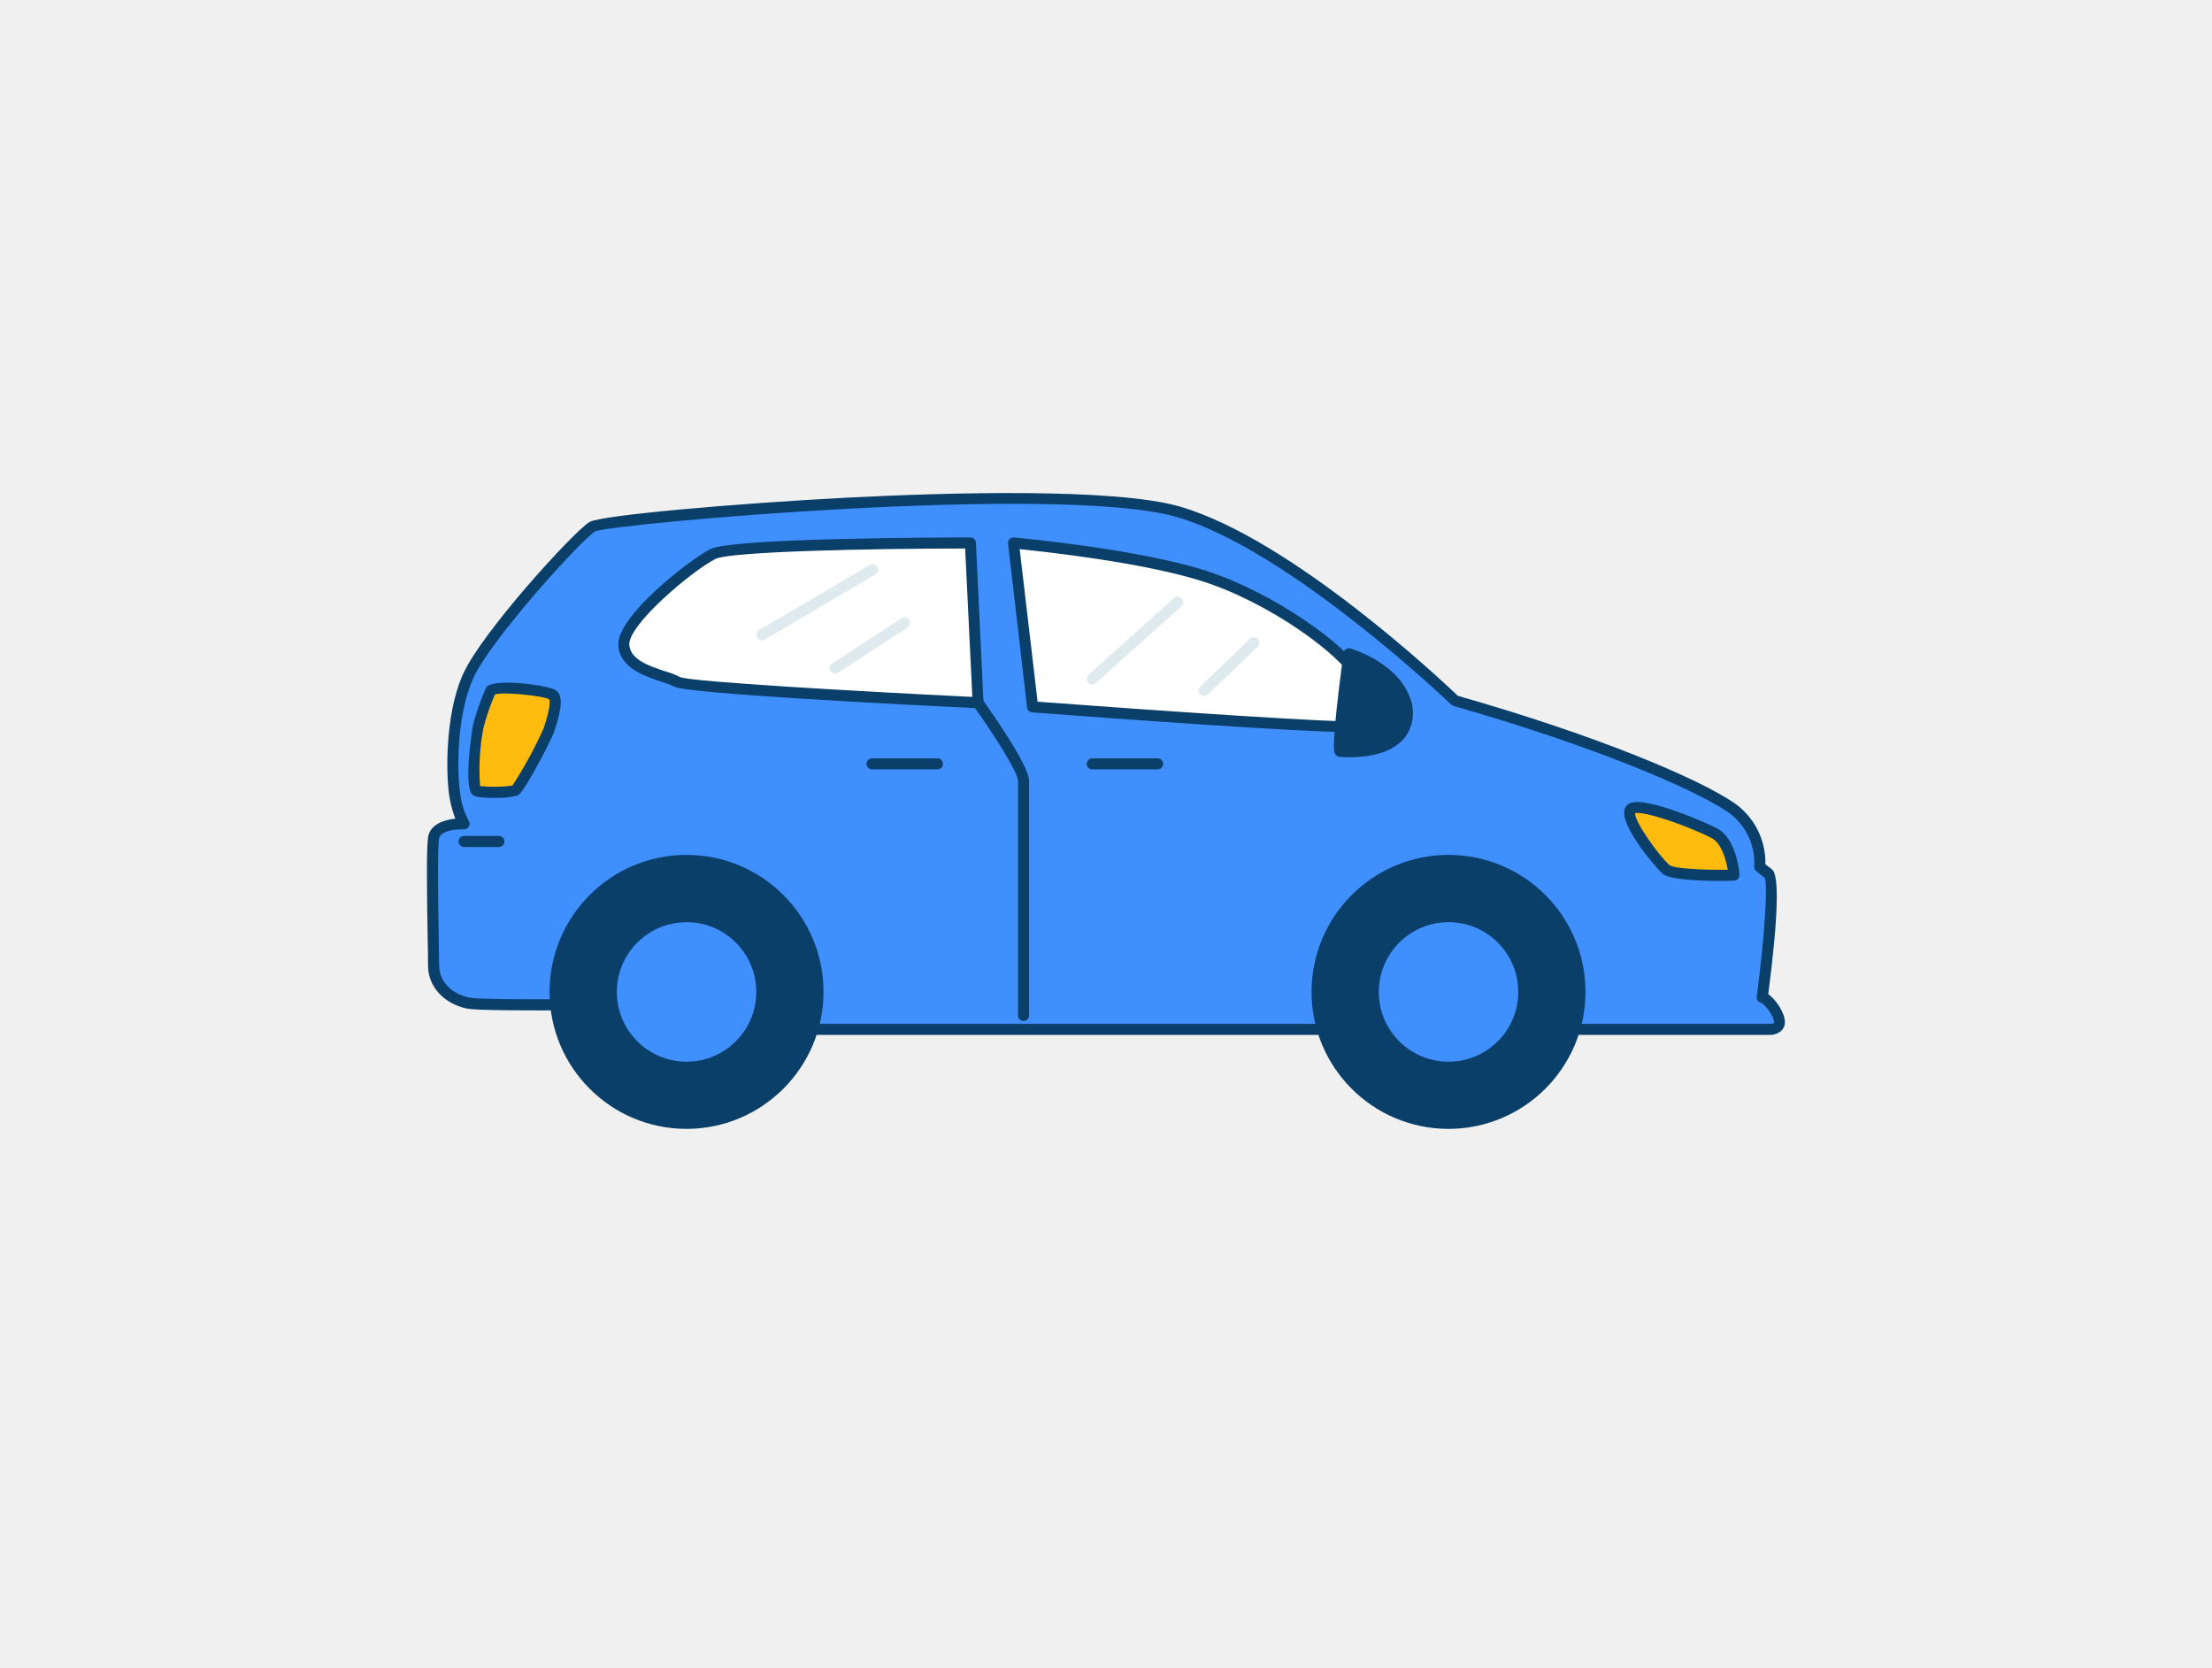
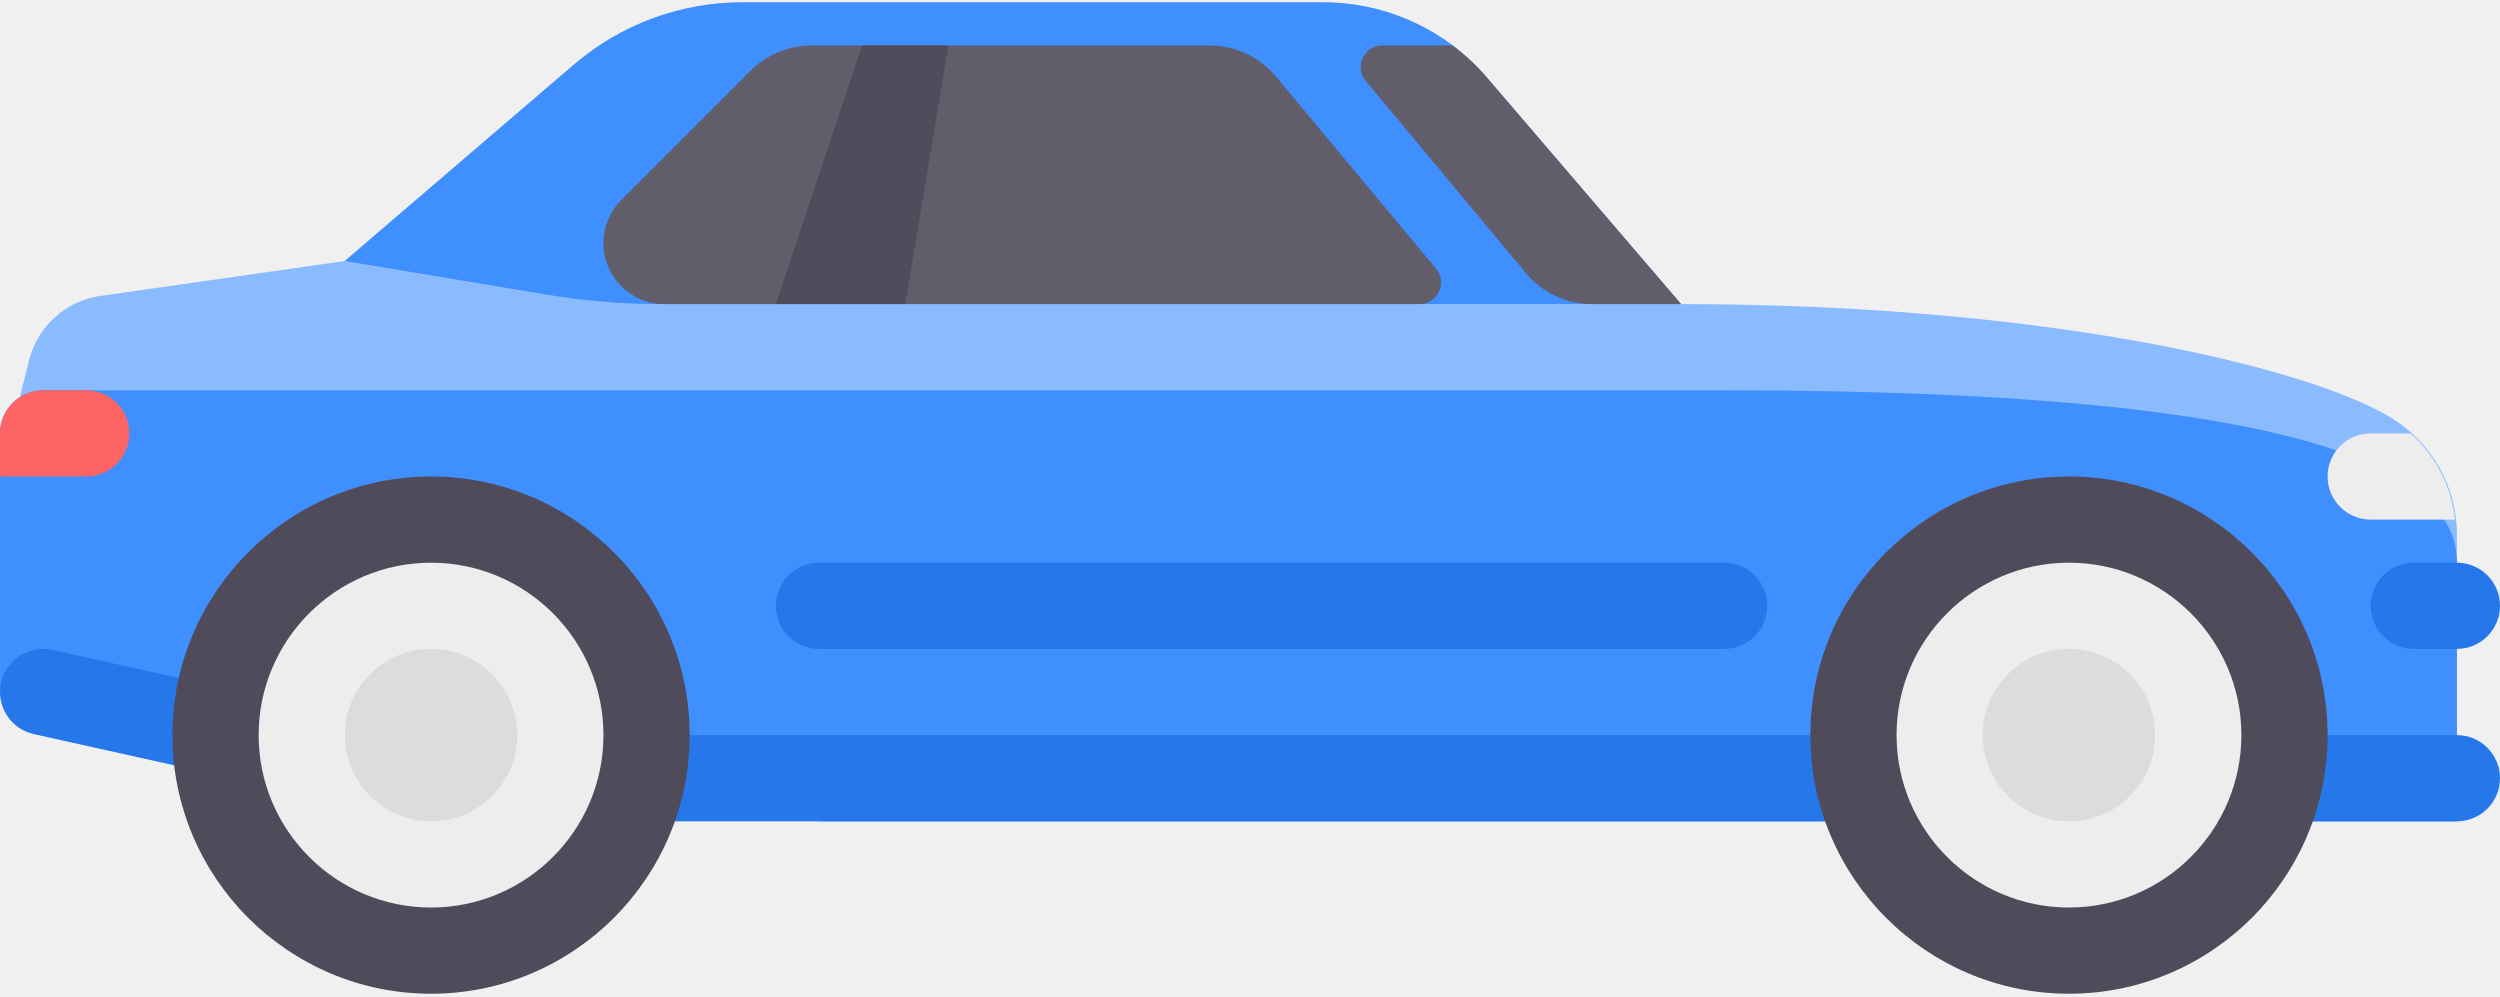
- <svg xmlns="http://www.w3.org/2000/svg" id="_220_car_outline" data-name="#220_car_outline" viewBox="0 0 400 300" width="406" height="306" class="illustration styles_illustrationTablet__1DWOa">
-   <path d="M263.12,126s-29.21-28.13-50-34.16-103.24.92-106,2.68-19.29,19.84-22.5,27.13-3,18.33-2.3,21.84a13.16,13.16,0,0,0,1.61,4.78s-5-.25-5.51,2.51,0,19.59,0,23.1,2.76,6,6.2,6.78,42.93,0,42.93,0,3.21,4.78,4.59,4.78H320.05c4.13,0-.23-5.78-1.38-5.78,0,0,2.76-21.1,1.15-22.35L318.21,156a12.26,12.26,0,0,0-5.28-10.8C307,141.18,289.36,133.43,263.12,126Z" fill="#3F8FFE" />
-   <path d="M320.05,186.39H132.13c-1.48,0-3.54-2.5-5.11-4.77-6,.12-39.29.7-42.62,0-4.18-.91-7-4-7-7.76,0-.89,0-2.65-.06-4.83-.15-8.58-.25-16.45.08-18.44.37-2.24,2.81-3.09,4.91-3.3a21.15,21.15,0,0,1-1-3.62c-.68-3.49-1-14.89,2.37-22.45s19.84-25.63,22.87-27.56c2-1.24,26.71-3.39,46.71-4.42,17.3-.88,48.12-1.84,60.09,1.62,20.19,5.85,47.55,31.63,50.26,34.22C289,132.31,307,140,313.49,144.37a13.15,13.15,0,0,1,5.75,11.16l1.2.94c1.34,1.05,1.11,8.64-.68,22.55,1.43,1,3,3.44,3,5a2.12,2.12,0,0,1-.75,1.71A3,3,0,0,1,320.05,186.39Zm-192.51-6.78a1,1,0,0,1,.83.45c1.45,2.15,3.24,4.17,3.82,4.33H320.05c.07,0,.69,0,.73-.2.19-.95-1.56-3.26-2.24-3.59a1,1,0,0,1-.86-1.12c1.23-9.41,2.09-19.93,1.43-21.51l-1.51-1.18a1,1,0,0,1-.38-.89,11.18,11.18,0,0,0-4.85-9.87c-6.21-4.18-24.36-11.95-49.52-19.12a1,1,0,0,1-.42-.24c-.29-.28-29.28-28-49.61-33.92C191.7,86.64,110.42,94,107.61,95.34,105,97,88.59,115.05,85.53,122c-3.16,7.14-2.88,17.95-2.23,21.25a13,13,0,0,0,1.44,4.39,1,1,0,0,1,.05,1.06,1,1,0,0,1-.92.52c-1.08-.06-4.22.14-4.47,1.67-.33,2-.16,12.05-.06,18.08,0,2.19.07,4,.07,4.86,0,2.81,2.13,5.09,5.41,5.81,2.73.59,31.75.18,42.7,0ZM319.2,158.05h0Z" fill="#093f68" />
-   <path d="M186.73,127.08l-3.45-29.64s22.27,2,34.67,6S243.2,117,245.5,121.55s1.84,8.29,0,9S186.73,127.08,186.73,127.08Z" fill="#fff" />
-   <path d="M243.88,131.64c-8.61,0-42-2.42-57.23-3.57a1,1,0,0,1-.92-.88l-3.44-29.63a1,1,0,0,1,.28-.82,1,1,0,0,1,.8-.29c.92.08,22.53,2.06,34.89,6.07,12.05,3.91,25.54,13.48,28.13,18.58,1.6,3.14,2.08,6.28,1.29,8.4a3.31,3.31,0,0,1-1.8,2A9,9,0,0,1,243.88,131.64Zm-56.25-5.5c22.28,1.67,55.42,3.92,57.58,3.5a1.53,1.53,0,0,0,.6-.84c.46-1.23.38-3.67-1.2-6.79-2.12-4.17-14.65-13.6-27-17.59-10.49-3.4-28.4-5.38-33.22-5.86Z" fill="#093f68" />
-   <path d="M242.33,135.11c-.73-.05,1.61-17.64,1.61-17.64s7.57,2.26,9.87,7.77S252.66,135.8,242.33,135.11Z" fill="#093f68" />
-   <path d="M244.12,136.17q-.9,0-1.86-.06h0a1.13,1.13,0,0,1-.74-.39c-.33-.39-.87-1.06,1.42-18.38a1,1,0,0,1,.45-.7,1,1,0,0,1,.83-.12c.33.09,8.06,2.45,10.51,8.33a7.51,7.51,0,0,1-.48,7.49C252.46,134.84,248.9,136.17,244.12,136.17Zm-.94-2c4.6.18,7.93-.87,9.44-3a5.59,5.59,0,0,0,.26-5.55c-1.58-3.79-6-6-8.11-6.79C243.93,125.28,243.2,132,243.18,134.15Z" fill="#093f68" />
-   <path d="M176.86,126.32l-1.38-28.88s-42.7,0-46.61,2S112.35,111.51,112.8,116s7.58,5.27,9.65,6.53S176.86,126.32,176.86,126.32Z" fill="#fff" />
-   <path d="M176.86,127.32h-.05c-12.34-.59-52.76-2.62-54.88-3.91a14.4,14.4,0,0,0-2.3-.88c-3-1-7.42-2.44-7.82-6.4-.54-5.35,13-15.71,16.61-17.57,4-2.06,42.66-2.12,47.06-2.12a1,1,0,0,1,1,1l1.37,28.89a1,1,0,0,1-1,1Zm-2.33-28.88c-17.08,0-42.54.53-45.2,1.9-4.3,2.22-15.9,12-15.53,15.59.27,2.67,3.7,3.79,6.45,4.7A14.38,14.38,0,0,1,123,121.7c2.07.84,32.32,2.58,52.83,3.57Z" fill="#093f68" />
-   <circle cx="124.15" cy="178.61" r="23.76" fill="#093f68" />
-   <path d="M124.15,203.38a24.77,24.77,0,1,1,24.77-24.77A24.79,24.79,0,0,1,124.15,203.38Zm0-47.53a22.77,22.77,0,1,0,22.77,22.76A22.79,22.79,0,0,0,124.15,155.85Z" fill="#093f68" />
-   <circle cx="124.15" cy="178.61" r="13.61" fill="#3F8FFE" />
-   <path d="M124.15,193.22a14.61,14.61,0,1,1,14.61-14.61A14.62,14.62,0,0,1,124.15,193.22Zm0-27.21a12.61,12.61,0,1,0,12.61,12.6A12.61,12.61,0,0,0,124.15,166Z" fill="#093f68" />
-   <circle cx="261.94" cy="178.61" r="23.76" fill="#093f68" />
-   <path d="M261.94,203.38a24.77,24.77,0,1,1,24.77-24.77A24.79,24.79,0,0,1,261.94,203.38Zm0-47.53a22.77,22.77,0,1,0,22.77,22.76A22.79,22.79,0,0,0,261.94,155.85Z" fill="#093f68" />
-   <circle cx="261.94" cy="178.61" r="13.61" fill="#3F8FFE" />
-   <path d="M261.94,193.22a14.61,14.61,0,1,1,14.61-14.61A14.62,14.62,0,0,1,261.94,193.22Zm0-27.21a12.61,12.61,0,1,0,12.61,12.6A12.61,12.61,0,0,0,261.94,166Z" fill="#093f68" />
-   <path d="M88.76,124.12a45,45,0,0,0-2.28,6.55c-.94,5.52-1,11-.4,11.51s6.43.39,7.12,0,5.43-9,6-10.86,1.8-5.67.71-6.43S89.83,123.05,88.76,124.12Z" fill="#ffbc0e" />
-   <path d="M89.17,143.53c-3.07,0-3.52-.4-3.75-.59-1.7-1.49.06-12.33.08-12.44a44.63,44.63,0,0,1,2.34-6.77,1,1,0,0,1,.21-.31c1.56-1.56,11.2-.24,12.47.65s1.17,3.08-.33,7.56c-.39,1.18-5.27,10.74-6.51,11.43a13.47,13.47,0,0,1-4.06.47Zm-2.29-1.92Zm-.06-.21a25.16,25.16,0,0,0,5.84-.09A77.08,77.08,0,0,0,98.29,131c1.35-4,1.13-5.1,1-5.31-1.29-.65-8.26-1.36-9.78-.87a40.07,40.07,0,0,0-2.08,6A39.81,39.81,0,0,0,86.82,141.4Zm-.22-.06Z" fill="#093f68" />
-   <path d="M313.58,157.52s-.52-5.94-3.5-7.55-14.53-6.23-15.32-4.16,5.05,9.41,6.54,10.67S313.58,157.52,313.58,157.52Z" fill="#ffbc0e" />
-   <path d="M311.18,158.54c-3.82,0-9.23-.2-10.53-1.29-.91-.78-8-8.84-6.83-11.8a1.7,1.7,0,0,1,1.05-1c3.05-1.13,14,3.7,15.68,4.62,3.37,1.81,4,7.68,4,8.34a1,1,0,0,1-.25.75,1,1,0,0,1-.73.34ZM295.67,146.3c-.08,1.57,4.38,7.81,6.28,9.42.79.58,5.85.86,10.49.81-.33-1.86-1.16-4.78-2.84-5.68C305.93,148.87,297.37,145.83,295.67,146.3Z" fill="#093f68" />
-   <path d="M90.21,152.41H83.92a1,1,0,1,1,0-2h6.29a1,1,0,1,1,0,2Z" fill="#093f68" />
-   <path d="M209.33,138.38H197.51a1,1,0,0,1,0-2h11.82a1,1,0,1,1,0,2Z" fill="#093f68" />
-   <path d="M169.52,138.38H157.7a1,1,0,0,1,0-2h11.82a1,1,0,0,1,0,2Z" fill="#093f68" />
-   <path d="M185.09,183.86a1,1,0,0,1-1-1V140.44c0-1.45-4.09-8-8.05-13.53a1,1,0,0,1,1.63-1.17c1.4,2,8.42,11.89,8.42,14.7v42.42A1,1,0,0,1,185.09,183.86Z" fill="#093f68" />
-   <path d="M137.76,115.06a1,1,0,0,1-.86-.49,1,1,0,0,1,.35-1.37l19.95-11.73a1,1,0,1,1,1,1.72l-19.94,11.73A1,1,0,0,1,137.76,115.06Z" fill="#dfeaef" />
-   <path d="M151,121.07a1,1,0,0,1-.84-.46,1,1,0,0,1,.29-1.38l12.6-8.19a1,1,0,0,1,1.09,1.68l-12.6,8.19A1,1,0,0,1,151,121.07Z" fill="#dfeaef" />
-   <path d="M197.51,123a1,1,0,0,1-.66-1.75l15.44-13.84a1,1,0,1,1,1.34,1.49l-15.45,13.85A1,1,0,0,1,197.51,123Z" fill="#dfeaef" />
-   <path d="M217.74,125.14a1,1,0,0,1-.72-.31,1,1,0,0,1,0-1.41l9-8.64a1,1,0,0,1,1.42,0,1,1,0,0,1,0,1.41l-9,8.64A1,1,0,0,1,217.74,125.14Z" fill="#dfeaef" />
+ <svg xmlns="http://www.w3.org/2000/svg" width="512" height="204" viewBox="0 0 512 204" fill="none">
+   <g clip-path="url(#clip0_503_78)">
+     <path d="M489.798 85.613C473.171 75.372 419.54 62.278 344.278 62.278L304.522 15.898C296.137 6.116 283.895 0.485 271.011 0.485H152.008C139.364 0.485 127.138 5.008 117.538 13.236L70.624 53.45L20.585 60.598C13.479 61.613 7.696 66.829 5.955 73.793L0.005 97.587L132.42 159.379H503.175V109.476C503.173 99.717 498.107 90.732 489.798 85.613Z" fill="#8ABBFF" />
+     <path d="M503.173 115.241C503.173 97.586 476.691 79.931 353.106 79.931H8.831C3.956 79.931 0.004 83.884 0.004 88.758V141.723L167.729 168.205H503.174V115.241H503.173Z" fill="#3F8FFE" />
+     <path d="M503.173 150.551H89.244L10.744 133.108C6.029 132.073 1.27 135.043 0.209 139.81C-0.843 144.569 2.158 149.284 6.916 150.34L86.363 167.995C86.992 168.137 87.63 168.206 88.276 168.206H503.17C508.049 168.206 511.998 164.253 511.998 159.379C511.999 154.504 508.052 150.551 503.173 150.551Z" fill="#2677E9" />
+     <path d="M423.72 194.686C448.096 194.686 467.857 174.925 467.857 150.549C467.857 126.173 448.096 106.412 423.72 106.412C399.344 106.412 379.583 126.173 379.583 150.549C379.583 174.925 399.344 194.686 423.72 194.686Z" fill="#EDEDEE" />
+     <path d="M423.725 203.516C394.518 203.516 370.76 179.758 370.76 150.551C370.76 121.344 394.518 97.586 423.725 97.586C452.932 97.586 476.69 121.344 476.69 150.551C476.69 179.758 452.932 203.516 423.725 203.516ZM423.725 115.241C404.252 115.241 388.415 131.078 388.415 150.551C388.415 170.024 404.252 185.861 423.725 185.861C443.198 185.861 459.035 170.025 459.035 150.551C459.035 131.078 443.199 115.241 423.725 115.241Z" fill="#504B5A" />
+     <path d="M423.72 168.204C433.471 168.204 441.375 160.3 441.375 150.549C441.375 140.798 433.471 132.894 423.72 132.894C413.969 132.894 406.065 140.798 406.065 150.549C406.065 160.3 413.969 168.204 423.72 168.204Z" fill="#DCDBDE" />
+     <path d="M88.275 194.686C112.651 194.686 132.412 174.925 132.412 150.549C132.412 126.173 112.651 106.412 88.275 106.412C63.899 106.412 44.138 126.173 44.138 150.549C44.138 174.925 63.899 194.686 88.275 194.686Z" fill="#EDEDEE" />
+     <path d="M88.279 203.516C59.072 203.516 35.314 179.758 35.314 150.551C35.314 121.344 59.072 97.586 88.279 97.586C117.486 97.586 141.244 121.344 141.244 150.551C141.243 179.758 117.485 203.516 88.279 203.516ZM88.279 115.241C68.806 115.241 52.969 131.078 52.969 150.551C52.969 170.024 68.806 185.861 88.279 185.861C107.752 185.861 123.589 170.025 123.589 150.551C123.589 131.078 107.752 115.241 88.279 115.241Z" fill="#504B5A" />
+     <path d="M88.275 168.204C98.026 168.204 105.93 160.3 105.93 150.549C105.93 140.798 98.026 132.894 88.275 132.894C78.525 132.894 70.62 140.798 70.62 150.549C70.62 160.3 78.525 168.204 88.275 168.204Z" fill="#DCDBDE" />
+     <path d="M353.105 132.896H167.728C162.853 132.896 158.901 128.943 158.901 124.069C158.901 119.194 162.854 115.242 167.728 115.242H353.105C357.98 115.242 361.932 119.194 361.932 124.069C361.933 128.945 357.98 132.896 353.105 132.896Z" fill="#2677E9" />
+     <path d="M503.173 132.896H494.346C489.471 132.896 485.518 128.943 485.518 124.069C485.518 119.194 489.471 115.242 494.346 115.242H503.173C508.048 115.242 512 119.194 512 124.069C512 128.945 508.048 132.896 503.173 132.896Z" fill="#2677E9" />
+     <path d="M70.624 53.449L117.538 13.235C127.138 5.007 139.364 0.484 152.008 0.484H271.011C283.896 0.484 296.136 6.114 304.522 15.897L344.278 62.277H135.276C127.496 62.277 119.73 61.634 112.055 60.355L70.624 53.449Z" fill="#3F8FFE" />
+     <path d="M261.294 15.664C257.94 11.639 252.971 9.312 247.731 9.312H166.207C161.525 9.312 157.034 11.172 153.724 14.483L127.242 40.965C124.901 43.306 123.585 46.481 123.585 49.792C123.585 56.686 129.174 62.276 136.069 62.276H290.716C294.458 62.276 296.502 57.911 294.107 55.036L261.294 15.664Z" fill="#625D6B" />
+     <path d="M185.381 62.276H158.898L176.553 9.312H194.208L185.381 62.276Z" fill="#504B5A" />
+     <path d="M493.697 88.759H485.516C480.641 88.759 476.689 92.711 476.689 97.586C476.689 102.461 480.642 106.413 485.516 106.413H502.777C502.011 99.548 498.814 93.337 493.697 88.759Z" fill="#EDEDEE" />
+     <path d="M304.522 15.897C302.407 13.429 300.042 11.228 297.486 9.312H283.08C279.338 9.312 277.294 13.676 279.689 16.552L312.502 55.926C315.856 59.951 320.825 62.278 326.064 62.278H344.277L304.522 15.897Z" fill="#625D6B" />
+     <path d="M0.004 88.759V97.586H17.659C22.534 97.586 26.486 93.634 26.486 88.759C26.486 83.884 22.533 79.932 17.659 79.932H8.831C3.955 79.931 0.004 83.884 0.004 88.759Z" fill="#FF6464" />
+   </g>
+   <defs>
+     <clipPath id="clip0_503_78">
+       <rect width="512" height="204" fill="white" />
+     </clipPath>
+   </defs>
</svg>
